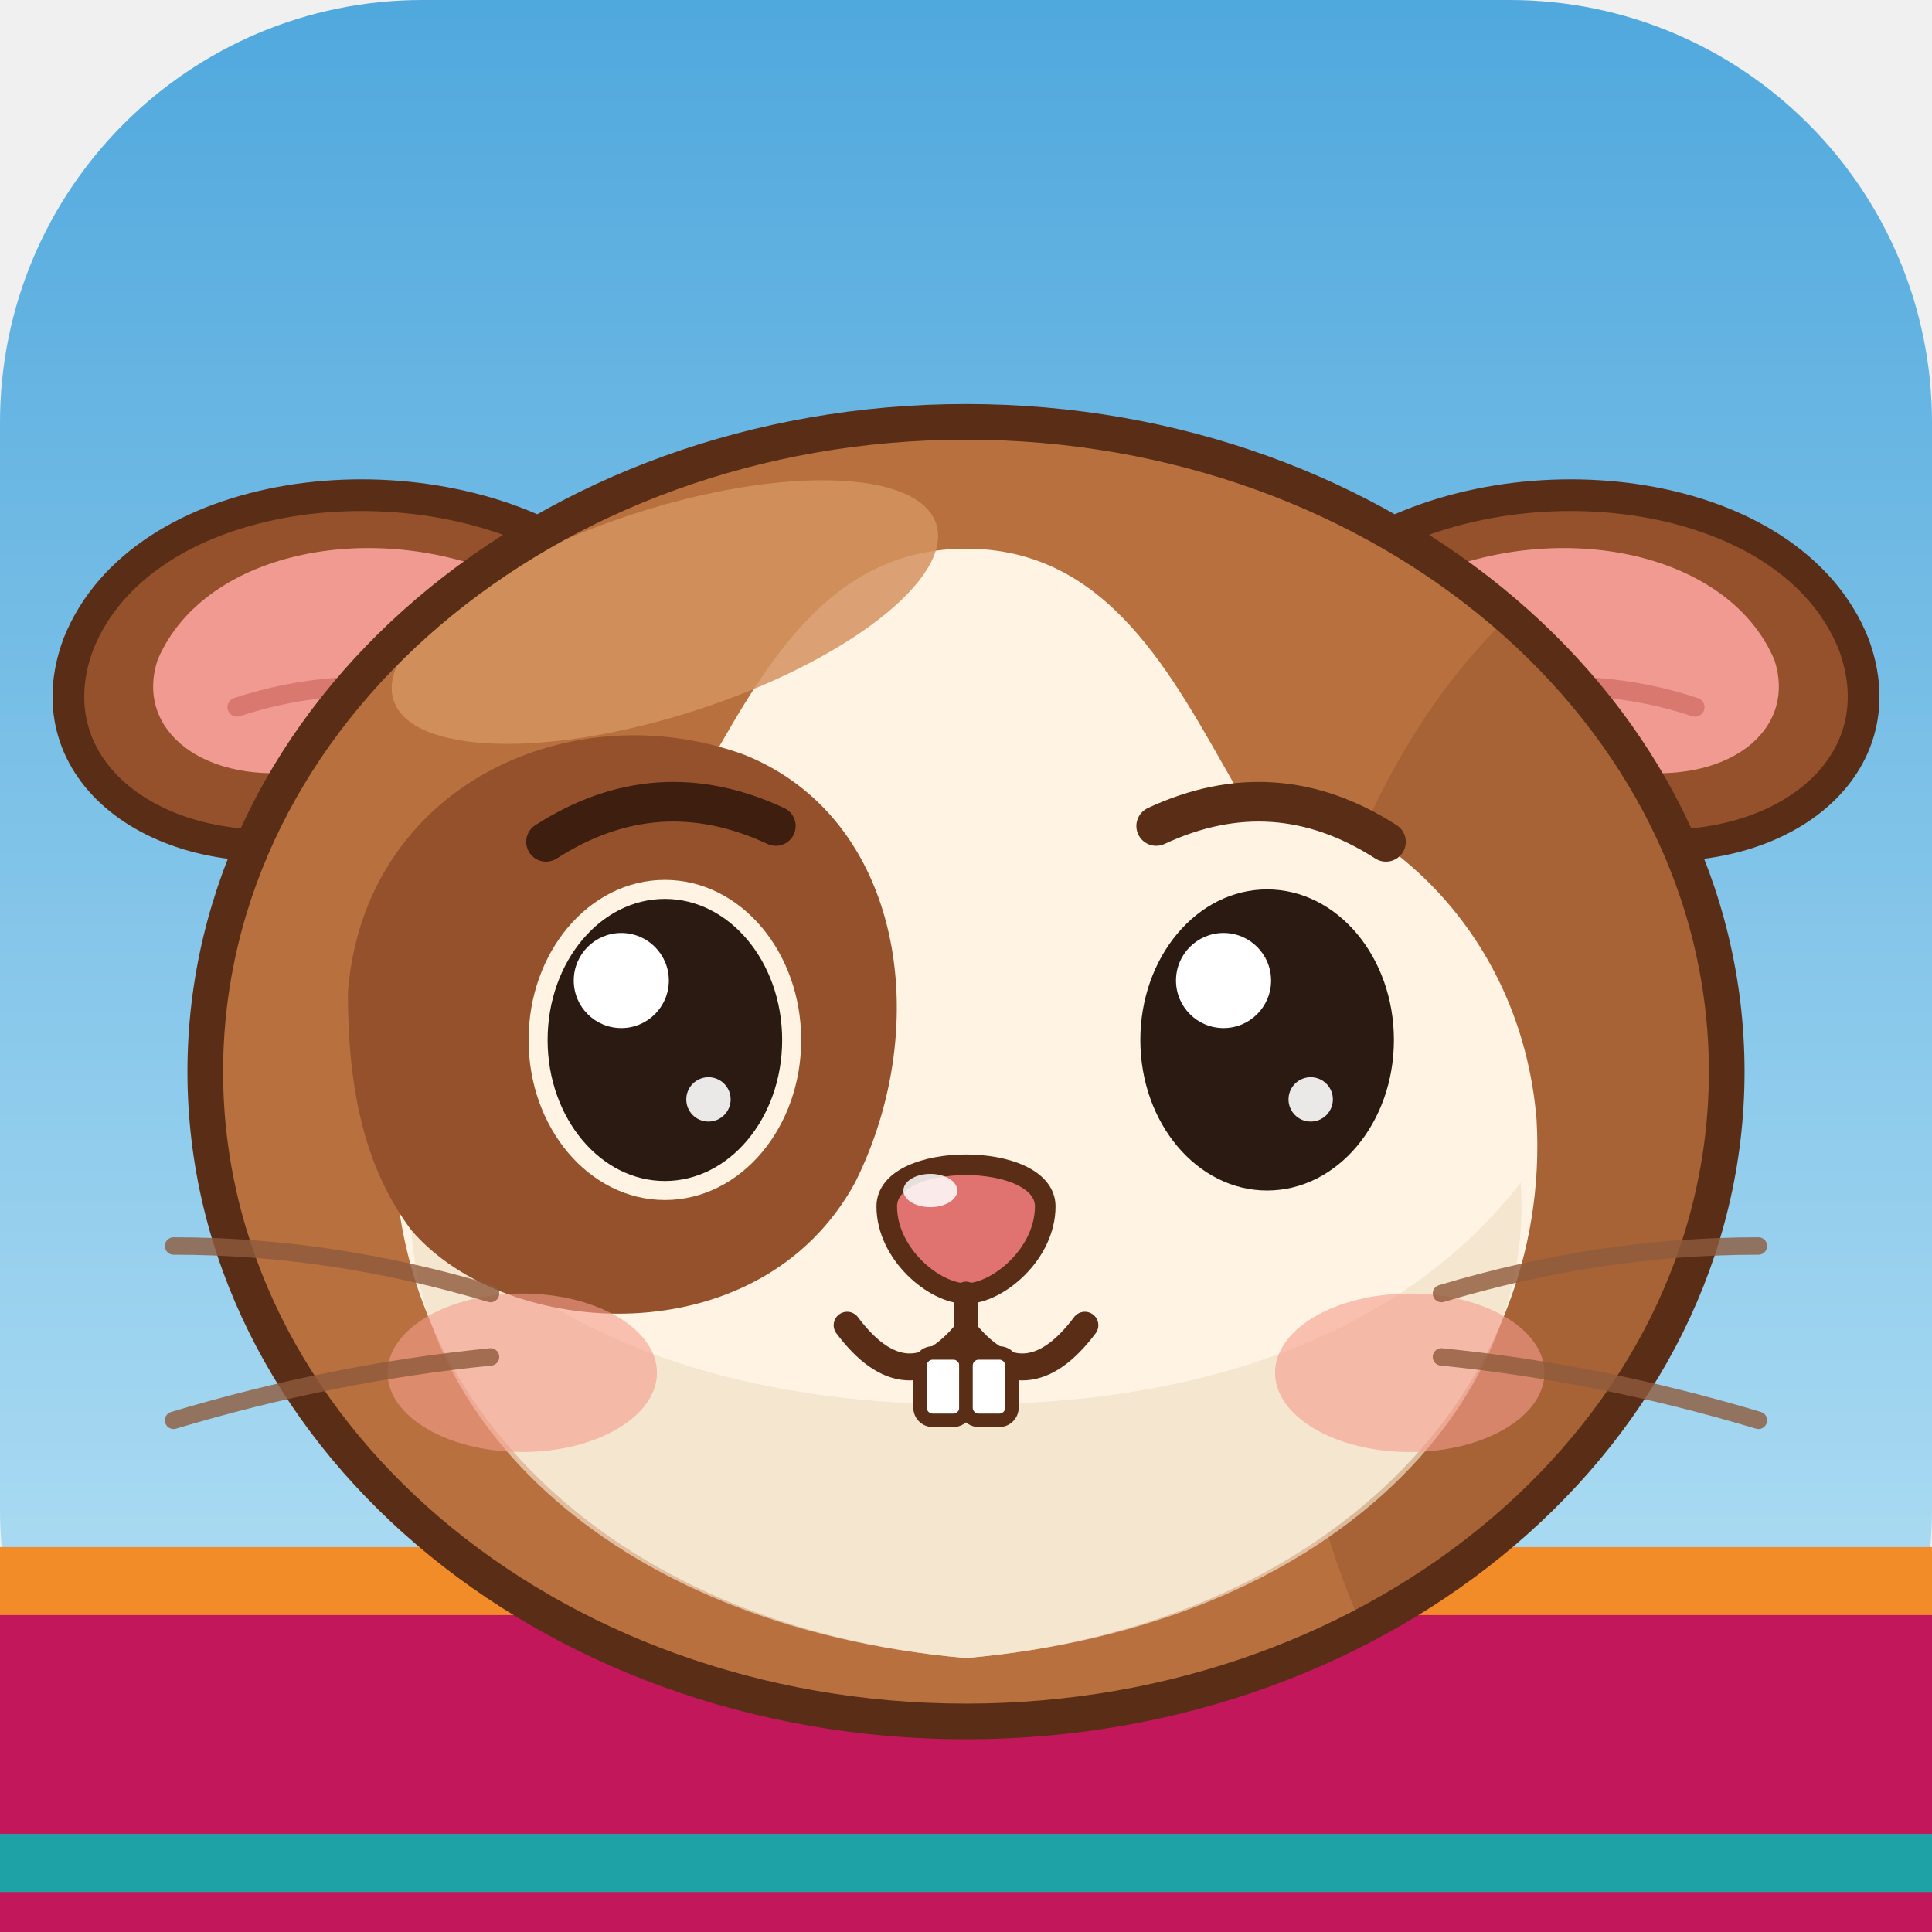
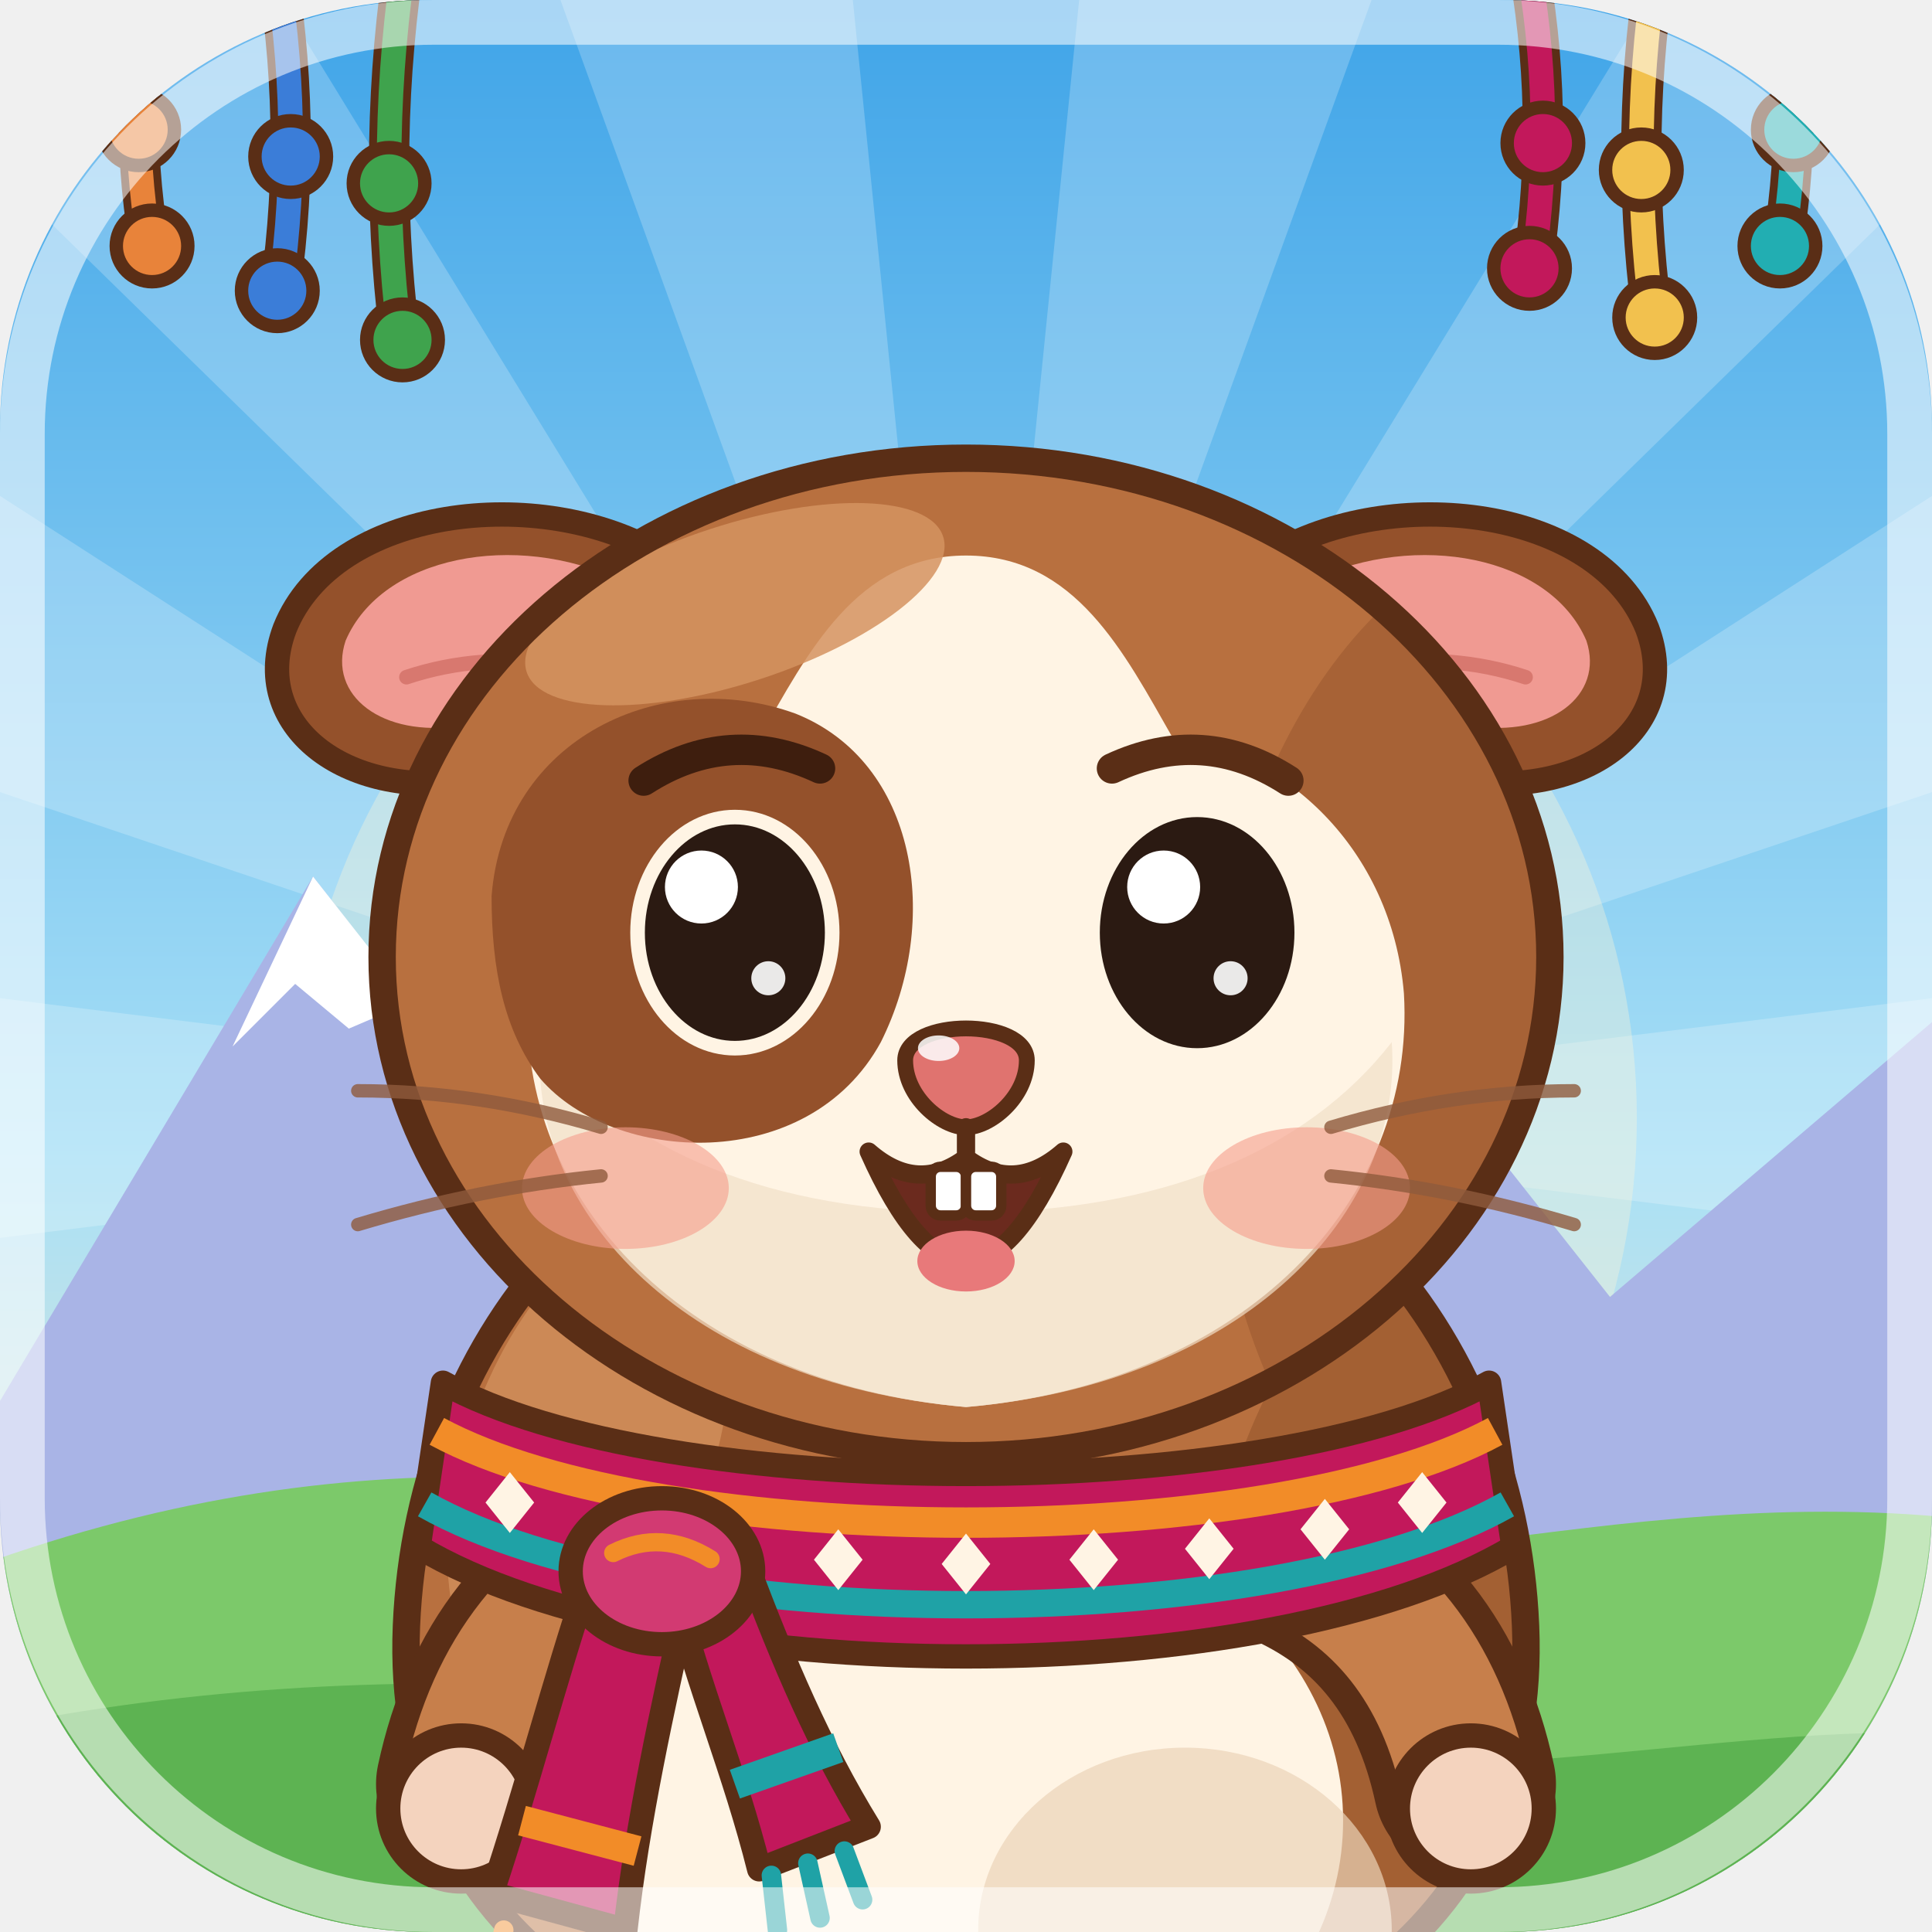
- <svg xmlns="http://www.w3.org/2000/svg" width="256" height="256" viewBox="0 0 256 256">
+ <svg xmlns="http://www.w3.org/2000/svg" viewBox="0 0 432 432" width="432" height="432">
  <defs>
-     <linearGradient id="sky" x1="0" y1="0" x2="0" y2="1">
-       <stop offset="0" stop-color="#4FA8DD" />
-       <stop offset="1" stop-color="#BFE6F7" />
-     </linearGradient>
    <clipPath id="clip_body">
      <path d="M150,128 C206,128 240,170 242,218 C244,266 206,294 150,294 C94,294 56,266 58,218 C60,170 94,128 150,128 Z" />
    </clipPath>
    <clipPath id="clip_head">
      <ellipse cx="150" cy="108" rx="96" ry="82" />
    </clipPath>
+     <linearGradient id="icon_sky" x1="0" y1="0" x2="0" y2="1">
+       <stop offset="0" stop-color="#3FA4E8" />
+       <stop offset="0.6" stop-color="#A9E0F6" />
+       <stop offset="1" stop-color="#FFE9C4" />
+     </linearGradient>
+     <clipPath id="icon_round">
+       <rect width="432" height="432" rx="96" />
+     </clipPath>
  </defs>
-   <rect width="256" height="256" rx="56" fill="url(#sky)" />
-   <rect y="205" width="256" height="51" fill="#C2185B" />
-   <rect y="205" width="256" height="9.0" fill="#F28C28" />
-   <rect y="243" width="256" height="7.7" fill="#1FA2A6" />
-   <g transform="translate(128.0 142.0) scale(1.05) translate(-150 -108)">
-     <g id="part_ear_l">
-       <path d="M100,42 C80,30 46,34 38,54 C32,70 48,82 68,79 C80,77 90,70 98,60 Z" fill="#94512B" stroke="#5A2E16" stroke-width="4" stroke-linejoin="round" />
-       <path d="M93,46 C76,38 54,42 48,56 C45,65 54,72 67,70 C77,68 85,62 90,55 Z" fill="#F09A92" />
-       <path d="M58,62 Q70,58 84,60" stroke="#D8786F" stroke-width="2.4" fill="none" stroke-linecap="round" />
+   <g clip-path="url(#icon_round)">
+     <g transform="scale(1.0)">
+       <rect width="432" height="432" fill="url(#icon_sky)" />
+       <path d="M216,250 L632.8,198.3 L632.8,301.7 Z" fill="#FFFFFF" opacity="0.22" />
+       <path d="M216,250 L614.0,384.3 L569.1,477.4 Z" fill="#FFFFFF" opacity="0.22" />
+       <path d="M216,250 L516.3,543.6 L435.4,608.1 Z" fill="#FFFFFF" opacity="0.22" />
+       <path d="M216,250 L359.2,644.8 L258.3,667.9 Z" fill="#FFFFFF" opacity="0.22" />
+       <path d="M216,250 L173.7,667.9 L72.8,644.8 Z" fill="#FFFFFF" opacity="0.22" />
+       <path d="M216,250 L-3.4,608.1 L-84.3,543.6 Z" fill="#FFFFFF" opacity="0.22" />
+       <path d="M216,250 L-137.1,477.4 L-182.0,384.3 Z" fill="#FFFFFF" opacity="0.22" />
+       <path d="M216,250 L-200.8,301.7 L-200.8,198.3 Z" fill="#FFFFFF" opacity="0.22" />
+       <path d="M216,250 L-182.0,115.7 L-137.1,22.6 Z" fill="#FFFFFF" opacity="0.22" />
+       <path d="M216,250 L-84.3,-43.6 L-3.4,-108.1 Z" fill="#FFFFFF" opacity="0.22" />
+       <path d="M216,250 L72.8,-144.8 L173.7,-167.9 Z" fill="#FFFFFF" opacity="0.22" />
+       <path d="M216,250 L258.3,-167.9 L359.2,-144.8 Z" fill="#FFFFFF" opacity="0.22" />
+       <path d="M216,250 L435.4,-108.1 L516.3,-43.6 Z" fill="#FFFFFF" opacity="0.22" />
+       <path d="M216,250 L569.1,22.6 L614.0,115.7 Z" fill="#FFFFFF" opacity="0.22" />
+       <circle cx="216" cy="250" r="150" fill="#FFF6D8" opacity="0.35" />
+       <path d="M-10,330 L70,196 L112,250 L160,170 L236,300 L300,214 L360,290 L442,220 L442,440 L-10,440 Z" fill="#A9B4E6" />
+       <path d="M70,196 L92,224 L78,230 L66,220 L52,234 Z M160,170 L186,214 L170,222 L158,206 L140,222 Z M300,214 L318,238 L304,244 L296,234 L282,246 Z" fill="#FFFFFF" />
+       <path d="M-10,352 C80,318 150,330 216,346 C290,362 360,330 442,340 L442,440 L-10,440 Z" fill="#7CC96A" />
+       <path d="M-10,388 C90,366 180,380 260,392 C330,402 390,384 442,388 L442,440 L-10,440 Z" fill="#5DB352" />
    </g>
-     <g id="part_ear_r">
-       <path d="M200,42 C220,30 254,34 262,54 C268,70 252,82 232,79 C220,77 210,70 202,60 Z" fill="#94512B" stroke="#5A2E16" stroke-width="4" stroke-linejoin="round" />
-       <path d="M207,46 C224,38 246,42 252,56 C255,65 246,72 233,70 C223,68 215,62 210,55 Z" fill="#F09A92" />
-       <path d="M242,62 Q230,58 216,60" stroke="#D8786F" stroke-width="2.4" fill="none" stroke-linecap="round" />
+     <g>
+       <path d="M34,-6 q-6,32 0,64" fill="none" stroke="#5A2E16" stroke-width="9" stroke-linecap="round" />
+       <path d="M34,-6 q-6,32 0,64" fill="none" stroke="#E8833A" stroke-width="5.5" stroke-linecap="round" />
+       <circle cx="31" cy="29" r="8" fill="#E8833A" stroke="#5A2E16" stroke-width="3" />
+       <circle cx="34" cy="55" r="8" fill="#E8833A" stroke="#5A2E16" stroke-width="3" />
+       <path d="M62,-6 q6,38 0,75" fill="none" stroke="#5A2E16" stroke-width="9" stroke-linecap="round" />
+       <path d="M62,-6 q6,38 0,75" fill="none" stroke="#3B7DD8" stroke-width="5.5" stroke-linecap="round" />
+       <circle cx="65" cy="35" r="8" fill="#3B7DD8" stroke="#5A2E16" stroke-width="3" />
+       <circle cx="62" cy="65" r="8" fill="#3B7DD8" stroke="#5A2E16" stroke-width="3" />
+       <path d="M90,-6 q-6,43 0,86" fill="none" stroke="#5A2E16" stroke-width="9" stroke-linecap="round" />
+       <path d="M90,-6 q-6,43 0,86" fill="none" stroke="#3FA34D" stroke-width="5.5" stroke-linecap="round" />
+       <circle cx="87" cy="41" r="8" fill="#3FA34D" stroke="#5A2E16" stroke-width="3" />
+       <circle cx="90" cy="76" r="8" fill="#3FA34D" stroke="#5A2E16" stroke-width="3" />
+       <path d="M342,-6 q6,35 0,70" fill="none" stroke="#5A2E16" stroke-width="9" stroke-linecap="round" />
+       <path d="M342,-6 q6,35 0,70" fill="none" stroke="#C2185B" stroke-width="5.5" stroke-linecap="round" />
+       <circle cx="345" cy="32" r="8" fill="#C2185B" stroke="#5A2E16" stroke-width="3" />
+       <circle cx="342" cy="60" r="8" fill="#C2185B" stroke="#5A2E16" stroke-width="3" />
+       <path d="M370,-6 q-6,40 0,81" fill="none" stroke="#5A2E16" stroke-width="9" stroke-linecap="round" />
+       <path d="M370,-6 q-6,40 0,81" fill="none" stroke="#F2C14E" stroke-width="5.5" stroke-linecap="round" />
+       <circle cx="367" cy="38" r="8" fill="#F2C14E" stroke="#5A2E16" stroke-width="3" />
+       <circle cx="370" cy="71" r="8" fill="#F2C14E" stroke="#5A2E16" stroke-width="3" />
+       <path d="M398,-6 q6,32 0,64" fill="none" stroke="#5A2E16" stroke-width="9" stroke-linecap="round" />
+       <path d="M398,-6 q6,32 0,64" fill="none" stroke="#22AEB2" stroke-width="5.5" stroke-linecap="round" />
+       <circle cx="401" cy="29" r="8" fill="#22AEB2" stroke="#5A2E16" stroke-width="3" />
+       <circle cx="398" cy="55" r="8" fill="#22AEB2" stroke="#5A2E16" stroke-width="3" />
    </g>
-     <g id="part_head">
-       <ellipse cx="150" cy="108" rx="96" ry="82" fill="#B8703F" />
-       <g clip-path="url(#clip_head)">
-         <ellipse cx="252" cy="128" rx="62" ry="92" fill="#8E4F28" opacity="0.42" />
-         <path d="M150,42 C132,42 124,58 116,72 C98,74 80,90 78,114 C76,148 104,178 150,182 C196,178 224,148 222,114 C220,90 202,74 184,72 C176,58 168,42 150,42 Z" fill="#FFF4E4" />
-         <path d="M150,150 C182,150 206,140 220,122 C222,150 196,178 150,182 C104,178 78,150 80,122 C94,140 118,150 150,150 Z" fill="#F1DFC8" opacity="0.7" />
-         <path d="M72,98 C74,72 100,60 122,68 C142,76 146,102 136,122 C124,144 92,142 80,128 C74,120 72,110 72,98 Z" fill="#94512B" />
-         <ellipse cx="112" cy="50" rx="36" ry="13" fill="#D59360" opacity="0.85" transform="rotate(-18 112 50)" />
-         <ellipse cx="94" cy="146" rx="17" ry="10" fill="#F59C8C" opacity="0.6" />
-         <ellipse cx="206" cy="146" rx="17" ry="10" fill="#F59C8C" opacity="0.6" />
+     <g transform="scale(1.0)">
+       <g transform="translate(12.0,67.1) scale(1.36)">
+         <path d="M150,128 C206,128 240,170 242,218 C244,266 206,294 150,294 C94,294 56,266 58,218 C60,170 94,128 150,128 Z" fill="#B8703F" />
+         <g clip-path="url(#clip_body)">
+           <ellipse cx="244" cy="232" rx="56" ry="86" fill="#8E4F28" opacity="0.5" />
+           <ellipse cx="88" cy="190" rx="20" ry="40" fill="#D3925E" opacity="0.75" transform="rotate(20 88 190)" />
+           <ellipse cx="150" cy="250" rx="62" ry="52" fill="#FFF4E4" />
+           <ellipse cx="186" cy="268" rx="34" ry="30" fill="#EBD3B8" opacity="0.7" />
+         </g>
+         <path d="M150,128 C206,128 240,170 242,218 C244,266 206,294 150,294 C94,294 56,266 58,218 C60,170 94,128 150,128 Z" fill="none" stroke="#5A2E16" stroke-width="4.5" />
+         <path d="M98,206 Q74,216 68,244" stroke="#5A2E16" stroke-width="30" stroke-linecap="round" fill="none" />
+         <path d="M98,206 Q74,216 68,244" stroke="#C77F4B" stroke-width="21" stroke-linecap="round" fill="none" />
+         <circle cx="67" cy="248" r="12" fill="#F4D3BE" stroke="#5A2E16" stroke-width="4" />
+         <path d="M202,206 Q226,216 232,244" stroke="#5A2E16" stroke-width="30" stroke-linecap="round" fill="none" />
+         <path d="M202,206 Q226,216 232,244" stroke="#C77F4B" stroke-width="21" stroke-linecap="round" fill="none" />
+         <circle cx="233" cy="248" r="12" fill="#F4D3BE" stroke="#5A2E16" stroke-width="4" />
+         <path d="M64,178 C100,198 200,198 236,178 L240,205 C200,229 100,229 60,205 Z" fill="#C2185B" stroke="#5A2E16" stroke-width="4" stroke-linejoin="round" />
+         <path d="M63,186 C100,206 200,206 237,186" stroke="#F28C28" stroke-width="5" fill="none" />
+         <path d="M61,198 C100,220 200,220 239,198" stroke="#1FA2A6" stroke-width="4.5" fill="none" />
+         <g fill="#FFF4E4">
+           <path d="M75,192.7 L79,197.7 L75,202.7 L71,197.7 Z" />
+           <path d="M91,197.1 L95,202.1 L91,207.1 L87,202.1 Z" />
+           <path d="M110,200.3 L114,205.3 L110,210.3 L106,205.3 Z" />
+           <path d="M129,202.1 L133,207.1 L129,212.1 L125,207.1 Z" />
+           <path d="M150,202.8 L154,207.8 L150,212.8 L146,207.8 Z" />
+           <path d="M171,202.1 L175,207.1 L171,212.1 L167,207.1 Z" />
+           <path d="M190,200.3 L194,205.3 L190,210.3 L186,205.3 Z" />
+           <path d="M209,197.1 L213,202.1 L209,207.1 L205,202.1 Z" />
+           <path d="M225,192.7 L229,197.7 L225,202.7 L221,197.7 Z" />
+         </g>
+         <path d="M88,210 C82,228 78,244 72,262 L94,268 C96,250 100,232 104,214 Z" fill="#C2185B" stroke="#5A2E16" stroke-width="4" stroke-linejoin="round" />
+         <path d="M77,250 L96,255" stroke="#F28C28" stroke-width="5" />
+         <path d="M102,212 C106,228 112,242 116,258 L134,251 C126,238 120,224 114,208 Z" fill="#C2185B" stroke="#5A2E16" stroke-width="4" stroke-linejoin="round" />
+         <path d="M112,244 L129,238" stroke="#1FA2A6" stroke-width="5" />
+         <path d="M74,268 L72,277 M80,270 L79,279 M86,271 L86,280 M92,272 L93,281" stroke="#F28C28" stroke-width="3.2" stroke-linecap="round" />
+         <path d="M118,259 L119,268 M124,257 L126,266 M130,255 L133,263" stroke="#1FA2A6" stroke-width="3.2" stroke-linecap="round" />
+         <ellipse cx="100" cy="209" rx="15" ry="12" fill="#D23A72" stroke="#5A2E16" stroke-width="4" />
+         <path d="M92,206 Q100,202 108,207" stroke="#F28C28" stroke-width="3" fill="none" stroke-linecap="round" />
+         <path d="M100,42 C80,30 46,34 38,54 C32,70 48,82 68,79 C80,77 90,70 98,60 Z" fill="#94512B" stroke="#5A2E16" stroke-width="4" stroke-linejoin="round" />
+         <path d="M93,46 C76,38 54,42 48,56 C45,65 54,72 67,70 C77,68 85,62 90,55 Z" fill="#F09A92" />
+         <path d="M58,62 Q70,58 84,60" stroke="#D8786F" stroke-width="2.4" fill="none" stroke-linecap="round" />
+         <path d="M200,42 C220,30 254,34 262,54 C268,70 252,82 232,79 C220,77 210,70 202,60 Z" fill="#94512B" stroke="#5A2E16" stroke-width="4" stroke-linejoin="round" />
+         <path d="M207,46 C224,38 246,42 252,56 C255,65 246,72 233,70 C223,68 215,62 210,55 Z" fill="#F09A92" />
+         <path d="M242,62 Q230,58 216,60" stroke="#D8786F" stroke-width="2.4" fill="none" stroke-linecap="round" />
+         <ellipse cx="150" cy="108" rx="96" ry="82" fill="#B8703F" />
+         <g clip-path="url(#clip_head)">
+           <ellipse cx="252" cy="128" rx="62" ry="92" fill="#8E4F28" opacity="0.42" />
+           <path d="M150,42 C132,42 124,58 116,72 C98,74 80,90 78,114 C76,148 104,178 150,182 C196,178 224,148 222,114 C220,90 202,74 184,72 C176,58 168,42 150,42 Z" fill="#FFF4E4" />
+           <path d="M150,150 C182,150 206,140 220,122 C222,150 196,178 150,182 C104,178 78,150 80,122 C94,140 118,150 150,150 Z" fill="#F1DFC8" opacity="0.7" />
+           <path d="M72,98 C74,72 100,60 122,68 C142,76 146,102 136,122 C124,144 92,142 80,128 C74,120 72,110 72,98 Z" fill="#94512B" />
+           <ellipse cx="112" cy="50" rx="36" ry="13" fill="#D59360" opacity="0.85" transform="rotate(-18 112 50)" />
+           <ellipse cx="94" cy="146" rx="17" ry="10" fill="#F59C8C" opacity="0.6" />
+           <ellipse cx="206" cy="146" rx="17" ry="10" fill="#F59C8C" opacity="0.6" />
+         </g>
+         <ellipse cx="150" cy="108" rx="96" ry="82" fill="none" stroke="#5A2E16" stroke-width="4.5" />
+         <g stroke="#8E5A3C" stroke-width="2.2" stroke-linecap="round" fill="none" opacity="0.8">
+           <path d="M90,136 Q70,130 50,130" />
+           <path d="M90,144 Q70,146 50,152" />
+           <path d="M210,136 Q230,130 250,130" />
+           <path d="M210,144 Q230,146 250,152" />
+         </g>
+         <path d="M140,125 C140,118 160,118 160,125 C160,131 154,136 150,136 C146,136 140,131 140,125 Z" fill="#E0736F" stroke="#5A2E16" stroke-width="2.6" />
+         <ellipse cx="145.5" cy="123" rx="3.4" ry="2.1" fill="#FFFFFF" opacity="0.85" />
+         <path d="M97,79 Q111,70 126,77" stroke="#3E1E0E" stroke-width="5" fill="none" stroke-linecap="round" />
+         <path d="M174,77 Q189,70 203,79" stroke="#5A2E16" stroke-width="5" fill="none" stroke-linecap="round" />
+         <ellipse cx="112" cy="104" rx="16" ry="19" fill="#2B1A12" stroke="#FFF4E4" stroke-width="2.4" />
+         <circle cx="106.5" cy="96.5" r="6" fill="#FFFFFF" />
+         <circle cx="117.5" cy="111.5" r="2.8" fill="#FFFFFF" opacity="0.9" />
+         <ellipse cx="188" cy="104" rx="16" ry="19" fill="#2B1A12" />
+         <circle cx="182.5" cy="96.5" r="6" fill="#FFFFFF" />
+         <circle cx="193.5" cy="111.5" r="2.8" fill="#FFFFFF" opacity="0.9" />
+         <path d="M150,136 L150,140" stroke="#5A2E16" stroke-width="3" stroke-linecap="round" />
+         <path d="M134,140 Q150,176 166,140 Q158,147 150,141 Q142,147 134,140 Z" fill="#6B2A1E" stroke="#5A2E16" stroke-width="3" stroke-linejoin="round" />
+         <ellipse cx="150" cy="158" rx="8" ry="5" fill="#E8797A" />
+         <rect x="144.2" y="142.5" width="5.8" height="8" rx="1.6" fill="#FFFFFF" stroke="#5A2E16" stroke-width="1.7" />
+         <rect x="150" y="142.5" width="5.8" height="8" rx="1.6" fill="#FFFFFF" stroke="#5A2E16" stroke-width="1.7" />
      </g>
-       <ellipse cx="150" cy="108" rx="96" ry="82" fill="none" stroke="#5A2E16" stroke-width="4.5" />
-       <g stroke="#8E5A3C" stroke-width="2.2" stroke-linecap="round" fill="none" opacity="0.8">
-         <path d="M90,136 Q70,130 50,130" />
-         <path d="M90,144 Q70,146 50,152" />
-         <path d="M210,136 Q230,130 250,130" />
-         <path d="M210,144 Q230,146 250,152" />
-       </g>
-       <path d="M140,125 C140,118 160,118 160,125 C160,131 154,136 150,136 C146,136 140,131 140,125 Z" fill="#E0736F" stroke="#5A2E16" stroke-width="2.6" />
-       <ellipse cx="145.5" cy="123" rx="3.4" ry="2.1" fill="#FFFFFF" opacity="0.85" />
-     </g>
-     <g id="part_brows">
-       <path d="M97,79 Q111,70 126,77" stroke="#3E1E0E" stroke-width="5" fill="none" stroke-linecap="round" />
-       <path d="M174,77 Q189,70 203,79" stroke="#5A2E16" stroke-width="5" fill="none" stroke-linecap="round" />
-     </g>
-     <g id="part_eyes_open">
-       <ellipse cx="112" cy="104" rx="16" ry="19" fill="#2B1A12" stroke="#FFF4E4" stroke-width="2.4" />
-       <circle cx="106.5" cy="96.5" r="6" fill="#FFFFFF" />
-       <circle cx="117.5" cy="111.5" r="2.8" fill="#FFFFFF" opacity="0.9" />
-       <ellipse cx="188" cy="104" rx="16" ry="19" fill="#2B1A12" />
-       <circle cx="182.5" cy="96.5" r="6" fill="#FFFFFF" />
-       <circle cx="193.5" cy="111.5" r="2.8" fill="#FFFFFF" opacity="0.9" />
-     </g>
-     <g id="part_mouth_smile">
-       <path d="M150,136 L150,141" stroke="#5A2E16" stroke-width="3" stroke-linecap="round" />
-       <path d="M135,140 Q142.5,150 150,141 Q157.5,150 165,140" stroke="#5A2E16" stroke-width="3.4" fill="none" stroke-linecap="round" stroke-linejoin="round" />
-       <rect x="144.2" y="143.5" width="5.8" height="8.5" rx="1.6" fill="#FFFFFF" stroke="#5A2E16" stroke-width="1.7" />
-       <rect x="150" y="143.5" width="5.8" height="8.5" rx="1.6" fill="#FFFFFF" stroke="#5A2E16" stroke-width="1.7" />
    </g>
  </g>
+   <rect x="5" y="5" width="422" height="422" rx="92" fill="none" stroke="#FFFFFF" stroke-opacity="0.55" stroke-width="10" />
</svg>
